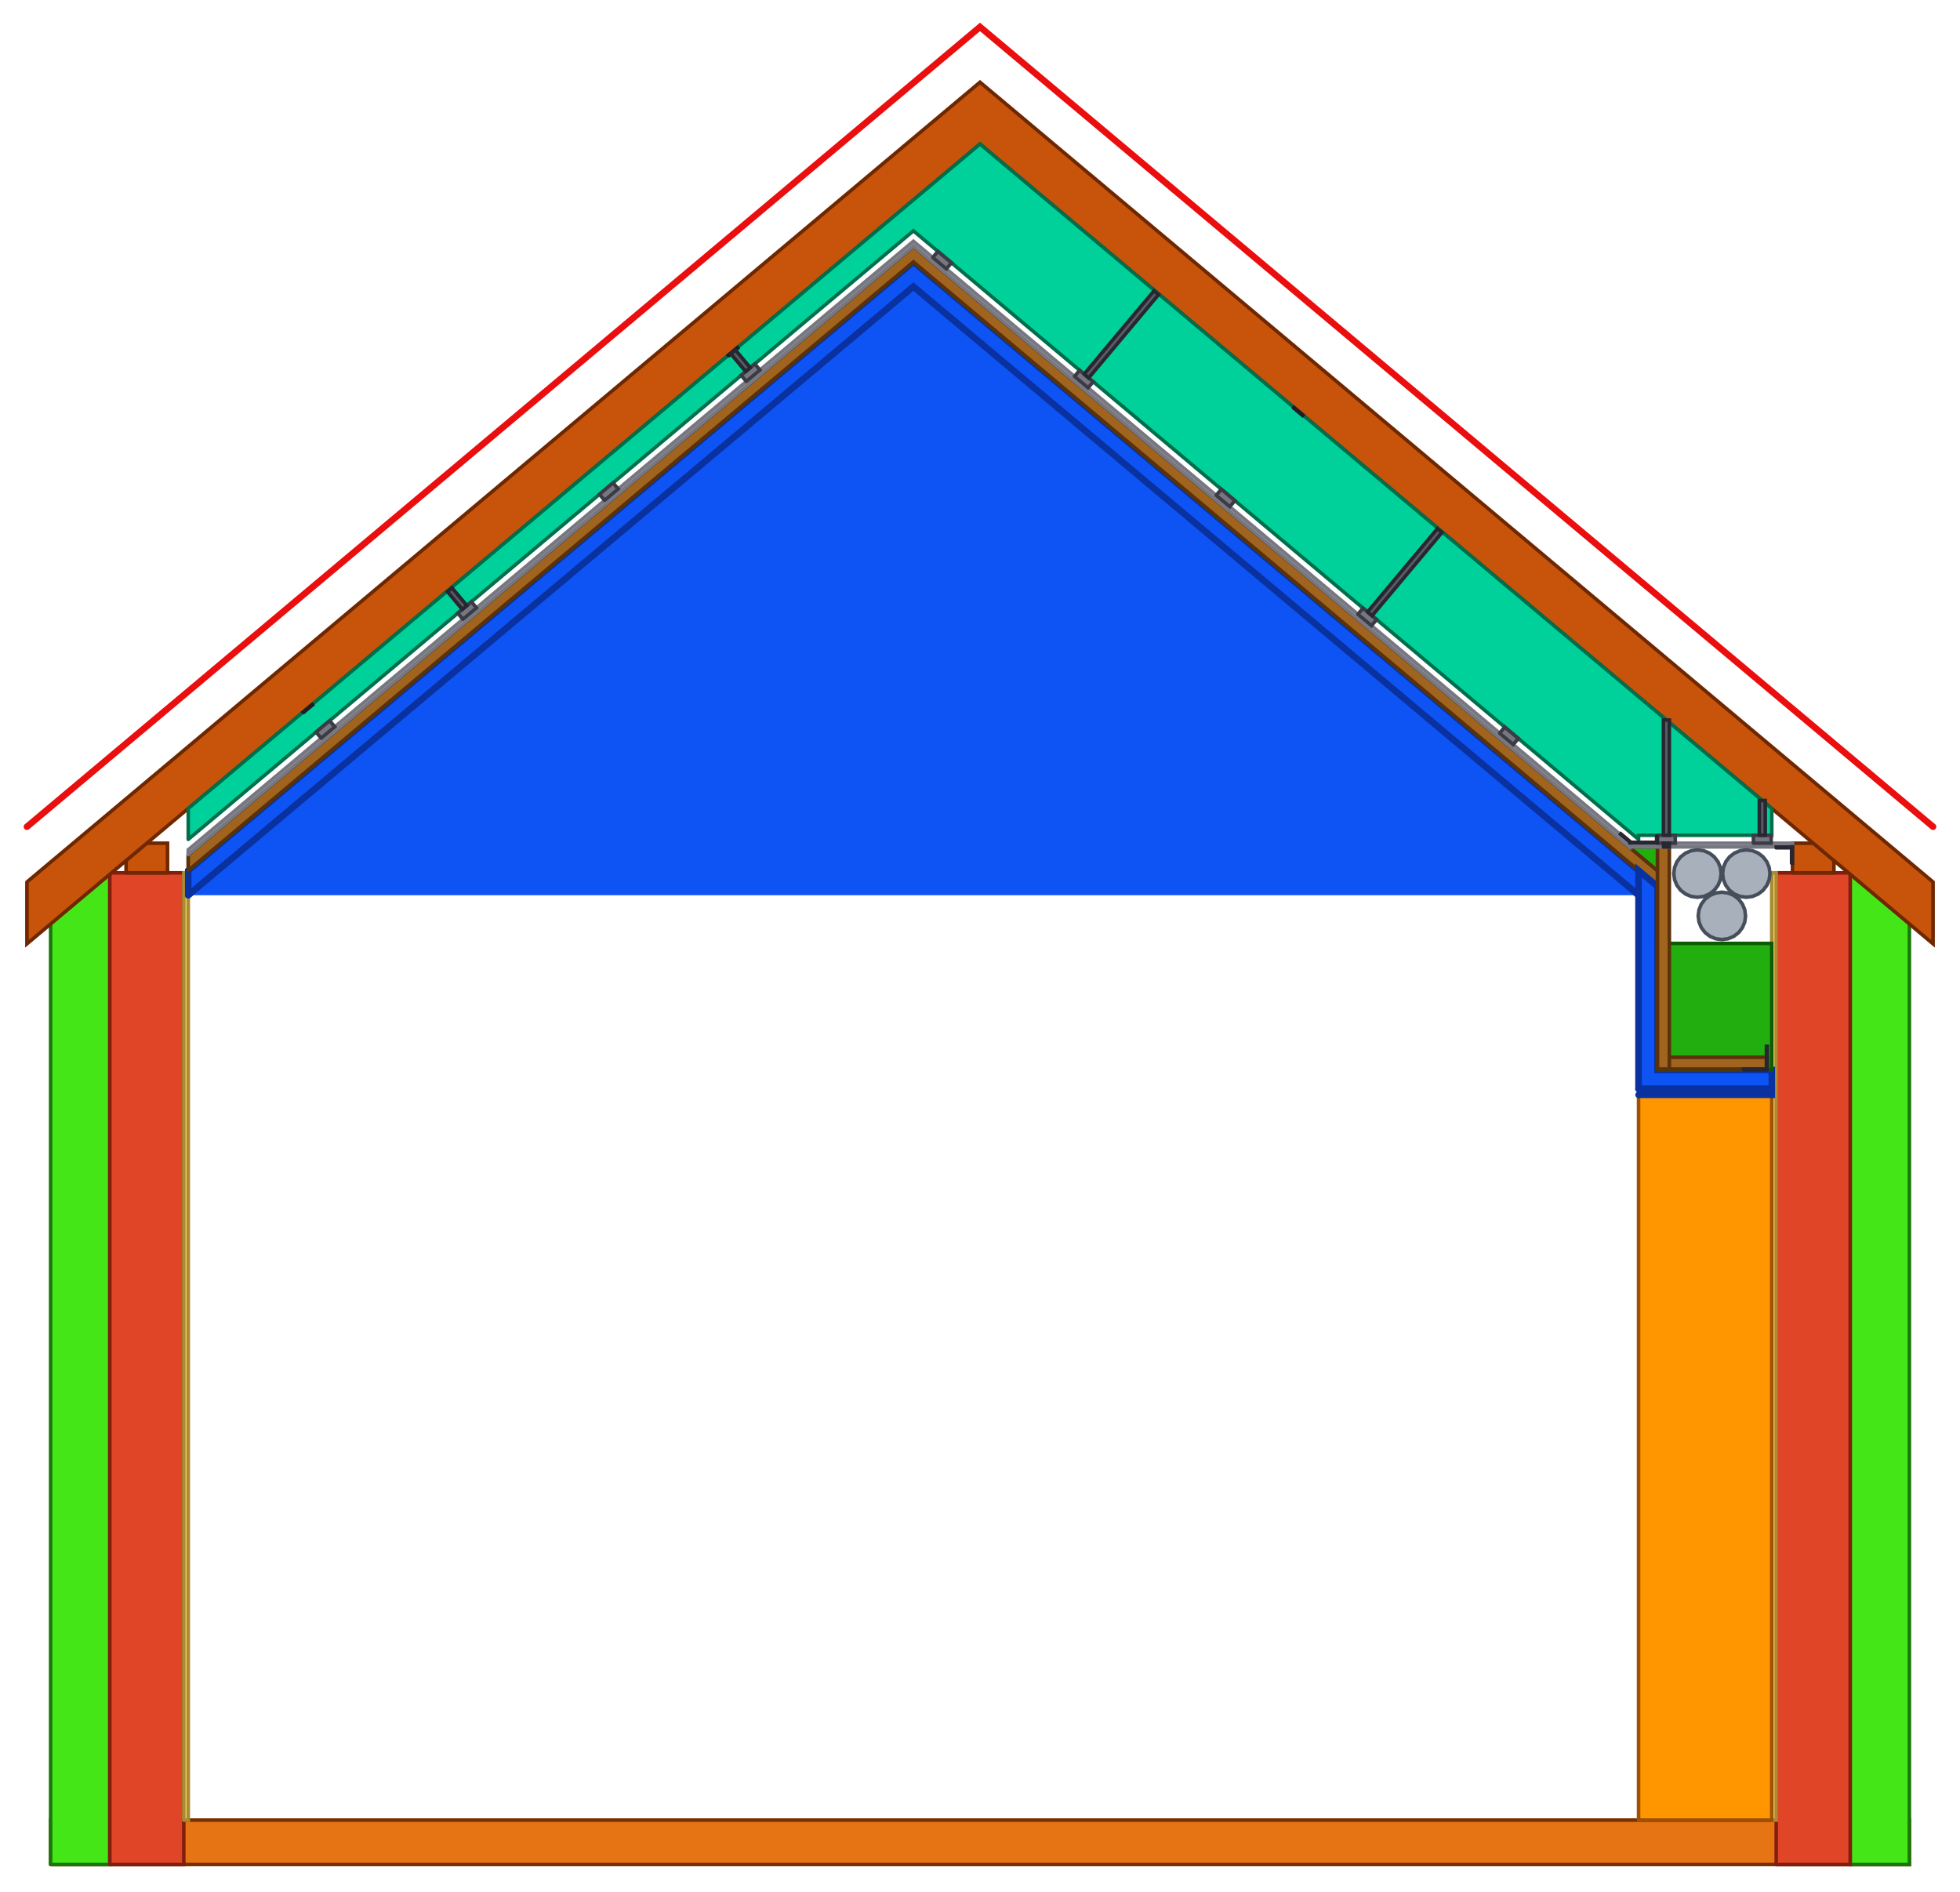
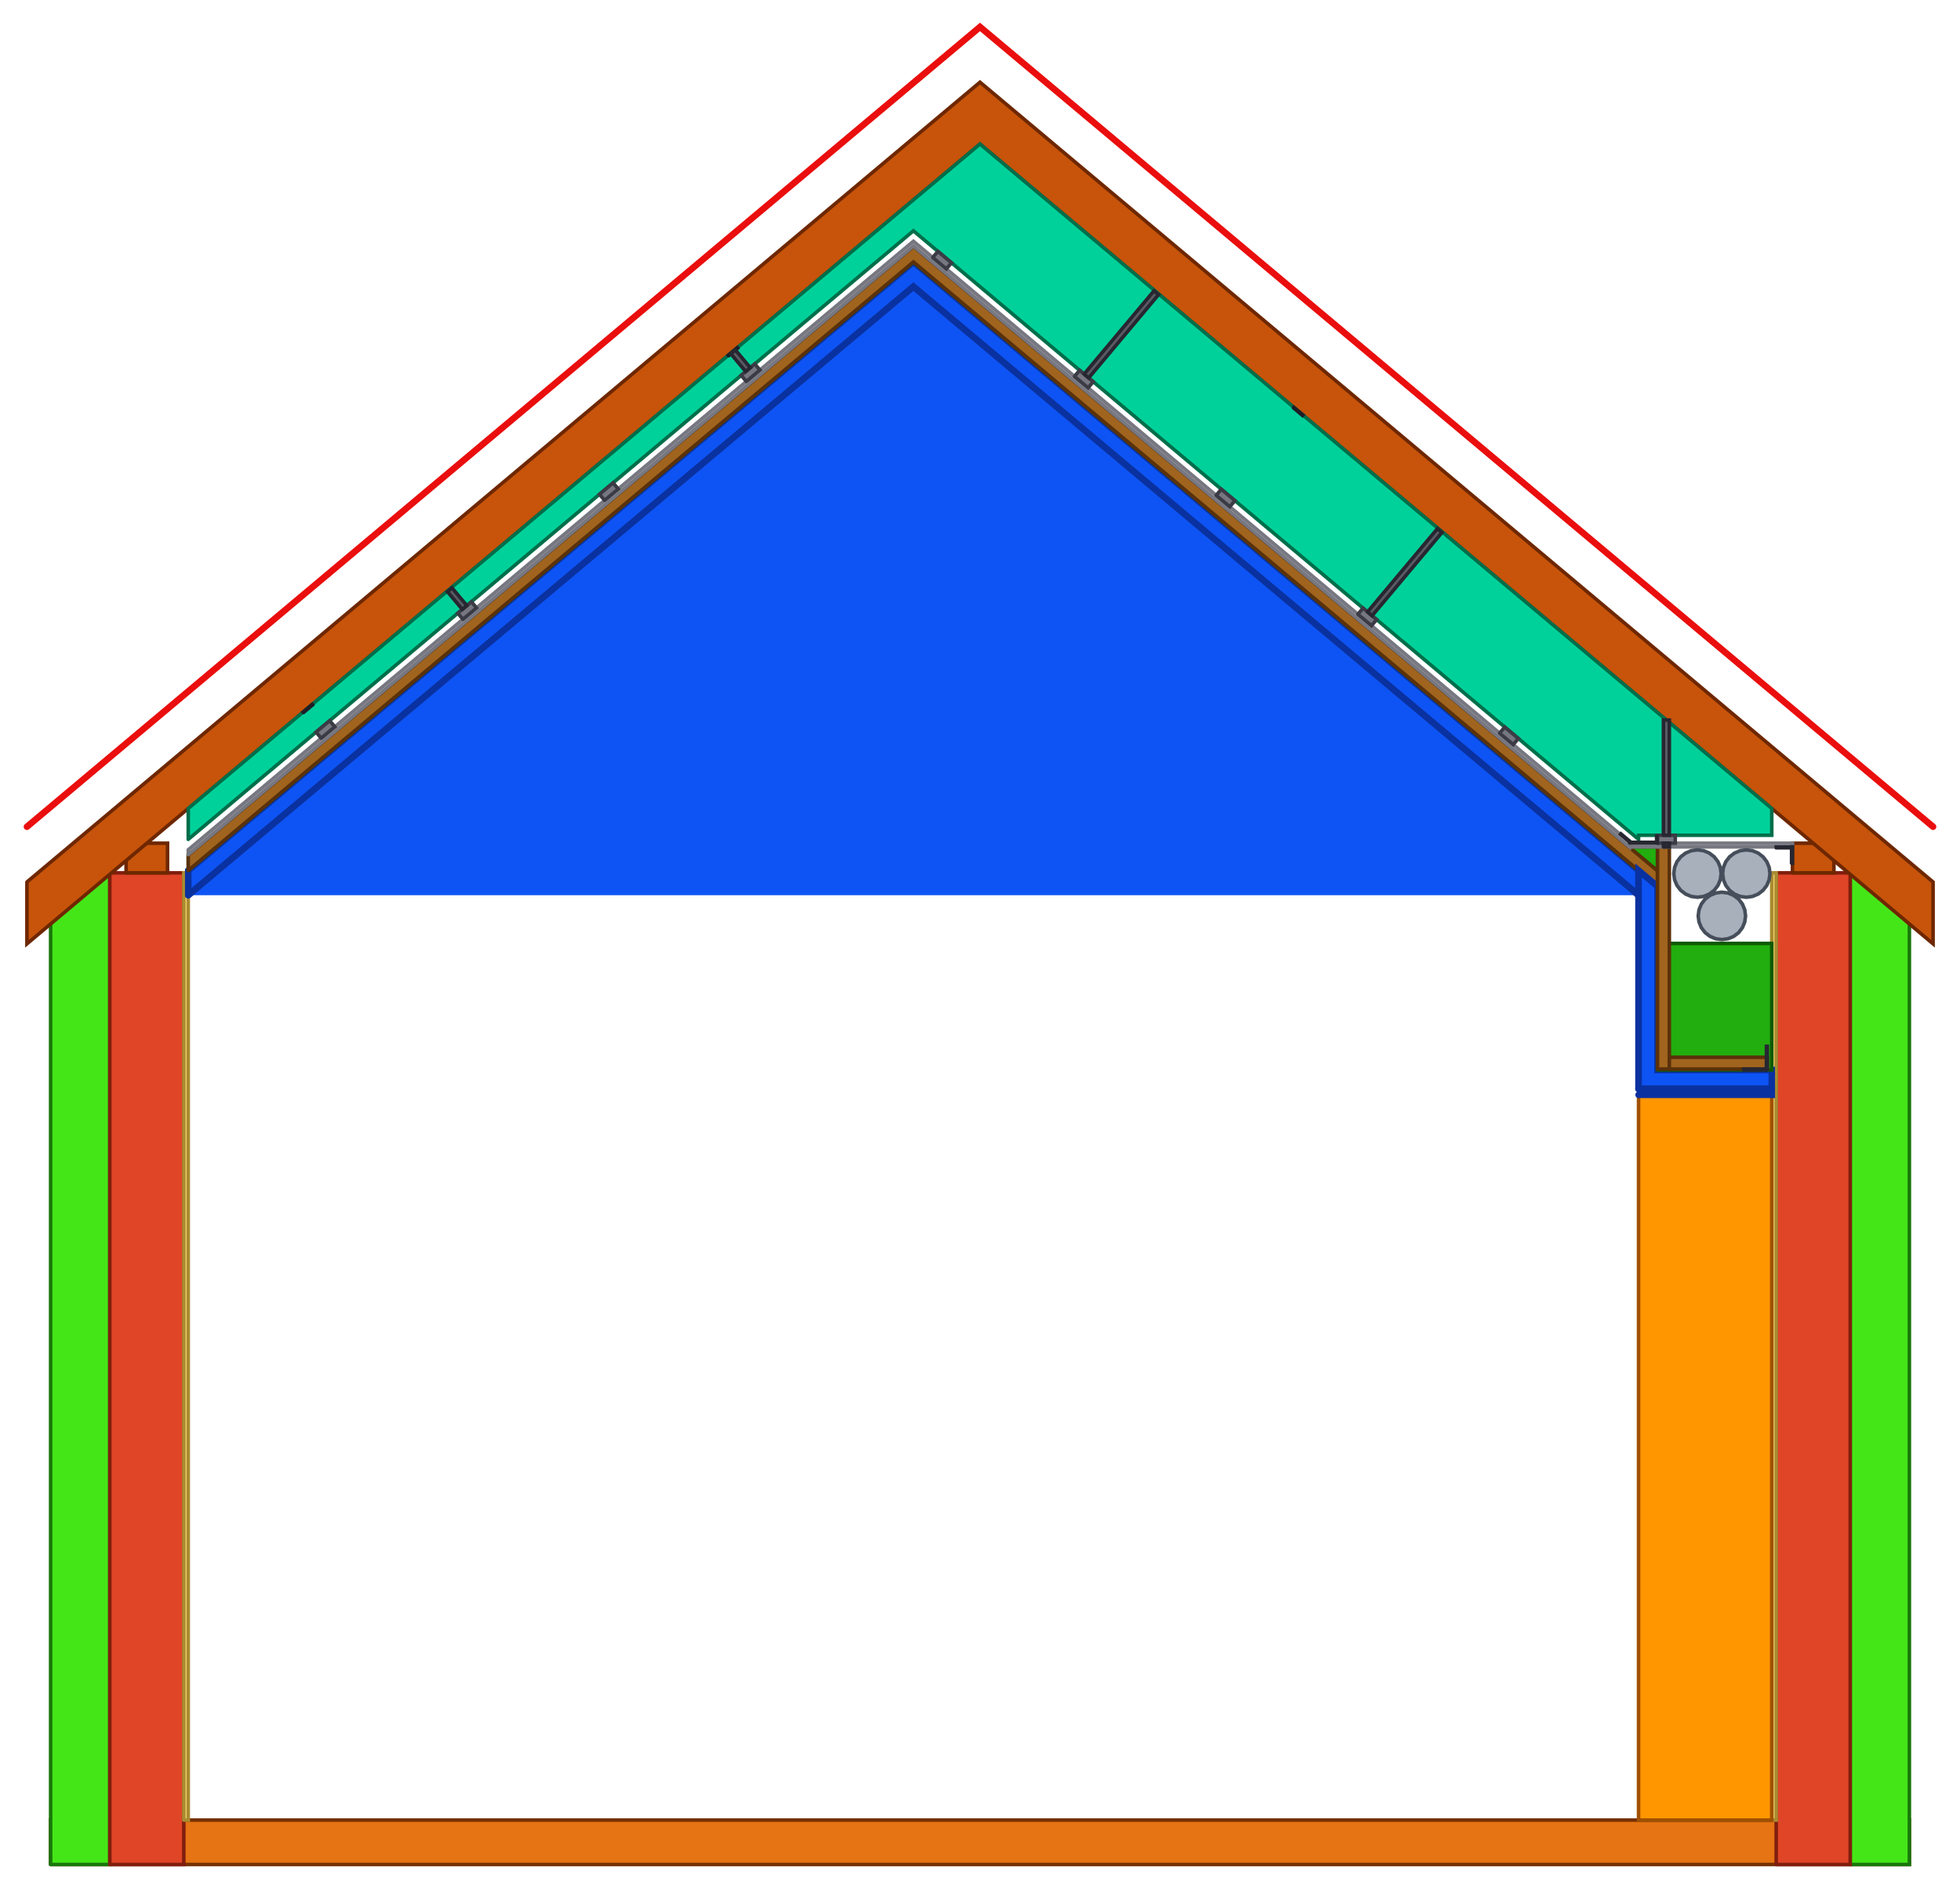
<svg xmlns="http://www.w3.org/2000/svg" width="6622.0mm" height="6389.6mm" viewBox="-636.0 -6148.6 6622.0 6389.6" version="1.1">
  <g transform="scale(1,-1)" stroke-linecap="round">
    <g fill="rgb(230,115,20)" stroke="rgb(119,49,0)" stroke-width="12.0" id="floor">
      <path d="M -465.0,-150.0 L 5815.0,-150.0 L 5815.0,0.0 L -465.0,0.0 L -465.0,-150.0" />
    </g>
    <g fill="rgb(69,230,24)" stroke="rgb(24,119,10)" stroke-width="12.0" id="eps">
      <path d="M -465.0,-150.0 L -265.0,-150.0 L -265.0,3200.0 L -465.0,3200.0 L -465.0,-150.0" />
      <path d="M 5615.0,-150.0 L 5815.0,-150.0 L 5815.0,3200.0 L 5615.0,3200.0 L 5615.0,-150.0" />
    </g>
    <g fill="rgb(224,69,39)" stroke="rgb(129,30,14)" stroke-width="12.0" id="masonry">
      <path d="M -265.0,-150.0 L -15.0,-150.0 L -15.0,3200.0 L -265.0,3200.0 L -265.0,-150.0" />
      <path d="M 5365.0,-150.0 L 5615.0,-150.0 L 5615.0,3200.0 L 5365.0,3200.0 L 5365.0,-150.0" />
    </g>
    <g fill="rgb(255,224,119)" stroke="rgb(170,139,49)" stroke-width="12.0" id="plaster">
      <path d="M -15.0,0.0 L 0.0,0.0 L 0.0,3200.0 L -15.0,3200.0 L -15.0,0.0" />
      <path d="M 5350.0,0.0 L 5365.0,0.0 L 5365.0,3200.0 L 5350.0,3200.0 L 5350.0,0.0" />
    </g>
    <g fill="rgb(255,150,0)" stroke="rgb(160,80,0)" stroke-width="12.0" id="furniture">
      <path d="M 4900.0,0.0 L 5350.0,0.0 L 5350.0,2450.0 L 4900.0,2450.0 L 4900.0,0.0" />
    </g>
    <g fill="rgb(199,84,10)" stroke="rgb(110,39,0)" stroke-width="12.0" id="wall_plate">
      <path d="M -210.0,3200.0 L -70.0,3200.0 L -70.0,3300.0 L -210.0,3300.0 L -210.0,3200.0" />
      <path d="M 5420.0,3200.0 L 5560.0,3200.0 L 5560.0,3300.0 L 5420.0,3300.0 L 5420.0,3200.0" />
    </g>
    <g fill="rgb(199,84,10)" stroke="rgb(110,39,0)" stroke-width="12.0" id="rafters">
      <path d="M -545.0,3169.026 L 2675.0,5870.927 L 5895.0,3169.026 L 5895.0,2960.161 L 2675.0,5662.062 L -545.0,2960.161 L -545.0,3169.026" />
    </g>
    <g fill="rgb(0,209,154)" stroke="rgb(0,110,74)" stroke-width="12.0" id="plenum_wool">
      <path d="M 0.0,3313.037 L 2450.0,5368.832 L 4900.0,3313.037 L 4900.0,3327.0 L 5350.0,3327.0 L 5350.0,3417.47 L 2675.0,5662.062 L 0.0,3417.47 L 0.0,3313.037" />
    </g>
    <g fill="rgb(69,69,80)" stroke="rgb(30,30,39)" stroke-width="12.0" id="racking_strap">
      <path d="M 389.381,3741.588 L 420.022,3767.3 L 418.737,3768.832 L 388.095,3743.121 L 389.381,3741.588" />
      <path d="M 1825.714,4946.815 L 1856.356,4972.527 L 1855.07,4974.059 L 1824.428,4948.347 L 1825.714,4946.815" />
      <path d="M 3734.017,4770.83 L 3764.659,4745.119 L 3765.944,4746.651 L 3735.303,4772.362 L 3734.017,4770.83" />
    </g>
    <g fill="none" stroke="rgb(234,14,14)" stroke-width="22.0" id="roofing">
      <path d="M -545.0,3355.699 L 2675.0,6057.6 L 5895.0,3355.699" />
    </g>
    <g fill="rgb(14,84,244)" stroke="rgb(10,49,160)" stroke-width="22.0" id="slope_naturheld_140">
      <path d="M 0.0,3124.406 L 2450.0,5180.2 L 4900.0,3124.406 L 4900.0,3207.952 L 2450.0,5263.746 L 0.0,3207.952 L 0.0,3124.406" />
      <path d="M 0.0,3124.406 L 2450.0,5180.2 L 4900.0,3124.406" />
    </g>
    <g fill="rgb(34,174,14)" stroke="rgb(14,90,4)" stroke-width="12.0" id="slope_naturheld_flex_50">
      <path d="M 0.0,3207.952 L 2450.0,5263.746 L 4964.0,3154.25 L 4964.0,3206.466 L 2450.0,5315.963 L 0.0,3260.169 L 0.0,3207.952" />
      <path d="M 4868.983,3286.195 L 4964.0,3206.466 L 4964.0,3287.5 L 4868.983,3287.5 L 4868.983,3286.195" />
    </g>
    <g fill="rgb(160,100,30)" stroke="rgb(90,49,10)" stroke-width="12.0" id="slope_battens">
      <path d="M 0.0,3207.952 L 2450.0,5263.746 L 4964.0,3154.25 L 4964.0,3206.466 L 2450.0,5315.963 L 0.0,3260.169 L 0.0,3207.952" />
    </g>
    <g fill="rgb(230,230,234)" stroke="rgb(119,119,129)" stroke-width="12.0" id="slope_gkf">
      <path d="M 0.0,3261.474 L 2450.0,5317.268 L 4868.983,3287.5 L 4868.983,3303.818 L 2450.0,5333.586 L 0.0,3277.791 L 0.0,3261.474" />
    </g>
    <g fill="rgb(119,119,129)" stroke="rgb(59,59,69)" stroke-width="12.0" id="slope_cd">
      <path d="M 449.213,3654.726 L 495.176,3693.293 L 477.82,3713.976 L 431.858,3675.409 L 449.213,3654.726" />
      <path d="M 927.991,4056.468 L 973.953,4095.035 L 956.598,4115.719 L 910.635,4077.151 L 927.991,4056.468" />
      <path d="M 1406.768,4458.21 L 1452.731,4496.778 L 1435.376,4517.461 L 1389.413,4478.894 L 1406.768,4458.21" />
      <path d="M 1885.546,4859.953 L 1931.509,4898.52 L 1914.154,4919.203 L 1868.191,4880.636 L 1885.546,4859.953" />
      <path d="M 2515.379,5278.726 L 2561.342,5240.159 L 2578.697,5260.842 L 2532.734,5299.409 L 2515.379,5278.726" />
      <path d="M 2994.157,4876.984 L 3040.12,4838.417 L 3057.475,4859.1 L 3011.512,4897.667 L 2994.157,4876.984" />
      <path d="M 3472.935,4475.242 L 3518.897,4436.674 L 3536.253,4457.357 L 3490.29,4495.925 L 3472.935,4475.242" />
      <path d="M 3951.712,4073.499 L 3997.675,4034.932 L 4015.03,4055.615 L 3969.068,4094.182 L 3951.712,4073.499" />
      <path d="M 4430.49,3671.757 L 4476.453,3633.19 L 4493.808,3653.873 L 4447.845,3692.44 L 4430.49,3671.757" />
    </g>
    <g fill="rgb(90,90,100)" stroke="rgb(39,39,49)" stroke-width="12.0" id="slope_nonius">
      <path d="M 925.956,4090.007 L 941.277,4102.863 L 891.14,4162.614 L 875.819,4149.759 L 925.956,4090.007" />
      <path d="M 1883.512,4893.492 L 1898.833,4906.347 L 1848.695,4966.099 L 1833.374,4953.243 L 1883.512,4893.492" />
      <path d="M 3026.833,4884.811 L 3042.154,4871.955 L 3278.221,5153.289 L 3262.9,5166.144 L 3026.833,4884.811" />
      <path d="M 3984.389,4081.327 L 3999.709,4068.471 L 4235.776,4349.804 L 4220.455,4362.66 L 3984.389,4081.327" />
    </g>
    <g fill="rgb(14,84,244)" stroke="rgb(10,49,160)" stroke-width="22.0" id="soffit_naturheld_140">
      <path d="M 4900.0,2470.0 L 5350.0,2470.0 L 5350.0,2534.0 L 4964.0,2534.0 L 4964.0,3154.25 L 4900.0,3207.952 L 4900.0,2470.0" />
      <path d="M 4900.0,2450.0 L 5350.0,2450.0 L 5350.0,2470.0 L 4900.0,2470.0" />
      <line x1="4900.0" y1="3124.406" x2="4900.0" y2="2470.0" />
      <line x1="4900.0" y1="2470.0" x2="5350.0" y2="2470.0" />
    </g>
    <g fill="rgb(34,174,14)" stroke="rgb(14,90,4)" stroke-width="12.0" id="soffit_naturheld_flex_50">
      <path d="M 4964.0,2534.0 L 5350.0,2534.0 L 5350.0,2961.606 L 4964.0,2961.606 L 4964.0,2534.0" />
    </g>
    <g fill="rgb(160,100,30)" stroke="rgb(90,49,10)" stroke-width="12.0" id="soffit_battens">
      <path d="M 4964.0,2537.0 L 5004.0,2537.0 L 5004.0,3287.5 L 4964.0,3287.5 L 4964.0,2537.0" />
      <path d="M 5004.0,2537.0 L 5335.0,2537.0 L 5335.0,2577.0 L 5004.0,2577.0 L 5004.0,2537.0" />
    </g>
    <g fill="rgb(230,230,234)" stroke="rgb(119,119,129)" stroke-width="12.0" id="soffit_gkf">
      <path d="M 4868.983,3287.5 L 5420.0,3287.5 L 5420.0,3300.0 L 4868.983,3300.0 L 4868.983,3287.5" />
    </g>
    <g fill="rgb(119,119,129)" stroke="rgb(59,59,69)" stroke-width="12.0" id="soffit_cd">
      <path d="M 4964.0,3300.0 L 5024.0,3300.0 L 5024.0,3327.0 L 4964.0,3327.0 L 4964.0,3300.0" />
-       <path d="M 5288.0,3300.0 L 5348.0,3300.0 L 5348.0,3327.0 L 5288.0,3327.0 L 5288.0,3300.0" />
    </g>
    <g fill="rgb(90,90,100)" stroke="rgb(39,39,49)" stroke-width="12.0" id="soffit_nonius">
      <path d="M 4984.0,3327.0 L 5004.0,3327.0 L 5004.0,3716.19 L 4984.0,3716.19 L 4984.0,3327.0" />
-       <path d="M 5308.0,3327.0 L 5328.0,3327.0 L 5328.0,3444.321 L 5308.0,3444.321 L 5308.0,3327.0" />
      <path d="M 4871.513,3303.0 L 4838.984,3330.295 L 4840.27,3331.827 L 4874.625,3303.0 L 4871.513,3303.0" />
      <path d="M 4869.983,3301.0 L 4963.0,3301.0 L 4963.0,3303.0 L 4869.983,3303.0 L 4869.983,3301.0" />
      <path d="M 4961.0,3303.0 L 4963.0,3303.0 L 4963.0,3323.0 L 4961.0,3323.0 L 4961.0,3303.0" />
      <path d="M 5365.0,3284.5 L 5420.0,3284.5 L 5420.0,3287.5 L 5365.0,3287.5 L 5365.0,3284.5" />
      <path d="M 5417.0,3232.5 L 5420.0,3232.5 L 5420.0,3287.5 L 5417.0,3287.5 L 5417.0,3232.5" />
      <path d="M 4984.0,3287.5 L 5004.0,3287.5 L 5004.0,3300.0 L 4984.0,3300.0 L 4984.0,3287.5" />
      <path d="M 5255.0,2534.0 L 5332.0,2534.0 L 5332.0,2537.0 L 5255.0,2537.0 L 5255.0,2534.0" />
      <path d="M 5332.0,2537.0 L 5335.0,2537.0 L 5335.0,2614.0 L 5332.0,2614.0 L 5332.0,2537.0" />
    </g>
    <g fill="rgb(167,176,187)" stroke="rgb(69,78,90)" stroke-width="12.0" id="soffit_duct">
      <path d="M 5344.0,3197.5 L 5341.274,3218.206 L 5333.282,3237.5 L 5320.569,3254.069 L 5304.0,3266.782 L 5284.706,3274.774 L 5264.0,3277.5 L 5243.294,3274.774 L 5224.0,3266.782 L 5207.431,3254.069 L 5194.718,3237.5 L 5186.726,3218.206 L 5184.0,3197.5 L 5186.726,3176.794 L 5194.718,3157.5 L 5207.431,3140.931 L 5224.0,3128.218 L 5243.294,3120.226 L 5264.0,3117.5 L 5284.706,3120.226 L 5304.0,3128.218 L 5320.569,3140.931 L 5333.282,3157.5 L 5341.274,3176.794 L 5344.0,3197.5" />
      <path d="M 5179.0,3197.5 L 5176.274,3218.206 L 5168.282,3237.5 L 5155.569,3254.069 L 5139.0,3266.782 L 5119.706,3274.774 L 5099.0,3277.5 L 5078.294,3274.774 L 5059.0,3266.782 L 5042.431,3254.069 L 5029.718,3237.5 L 5021.726,3218.206 L 5019.0,3197.5 L 5021.726,3176.794 L 5029.718,3157.5 L 5042.431,3140.931 L 5059.0,3128.218 L 5078.294,3120.226 L 5099.0,3117.5 L 5119.706,3120.226 L 5139.0,3128.218 L 5155.569,3140.931 L 5168.282,3157.5 L 5176.274,3176.794 L 5179.0,3197.5" />
      <path d="M 5261.5,3054.606 L 5258.774,3075.311 L 5250.782,3094.606 L 5238.069,3111.174 L 5221.5,3123.888 L 5202.206,3131.88 L 5181.5,3134.606 L 5160.794,3131.88 L 5141.5,3123.888 L 5124.931,3111.174 L 5112.218,3094.606 L 5104.226,3075.311 L 5101.5,3054.606 L 5104.226,3033.9 L 5112.218,3014.606 L 5124.931,2998.037 L 5141.5,2985.324 L 5160.794,2977.332 L 5181.5,2974.606 L 5202.206,2977.332 L 5221.5,2985.324 L 5238.069,2998.037 L 5250.782,3014.606 L 5258.774,3033.9 L 5261.5,3054.606" />
    </g>
  </g>
</svg>
